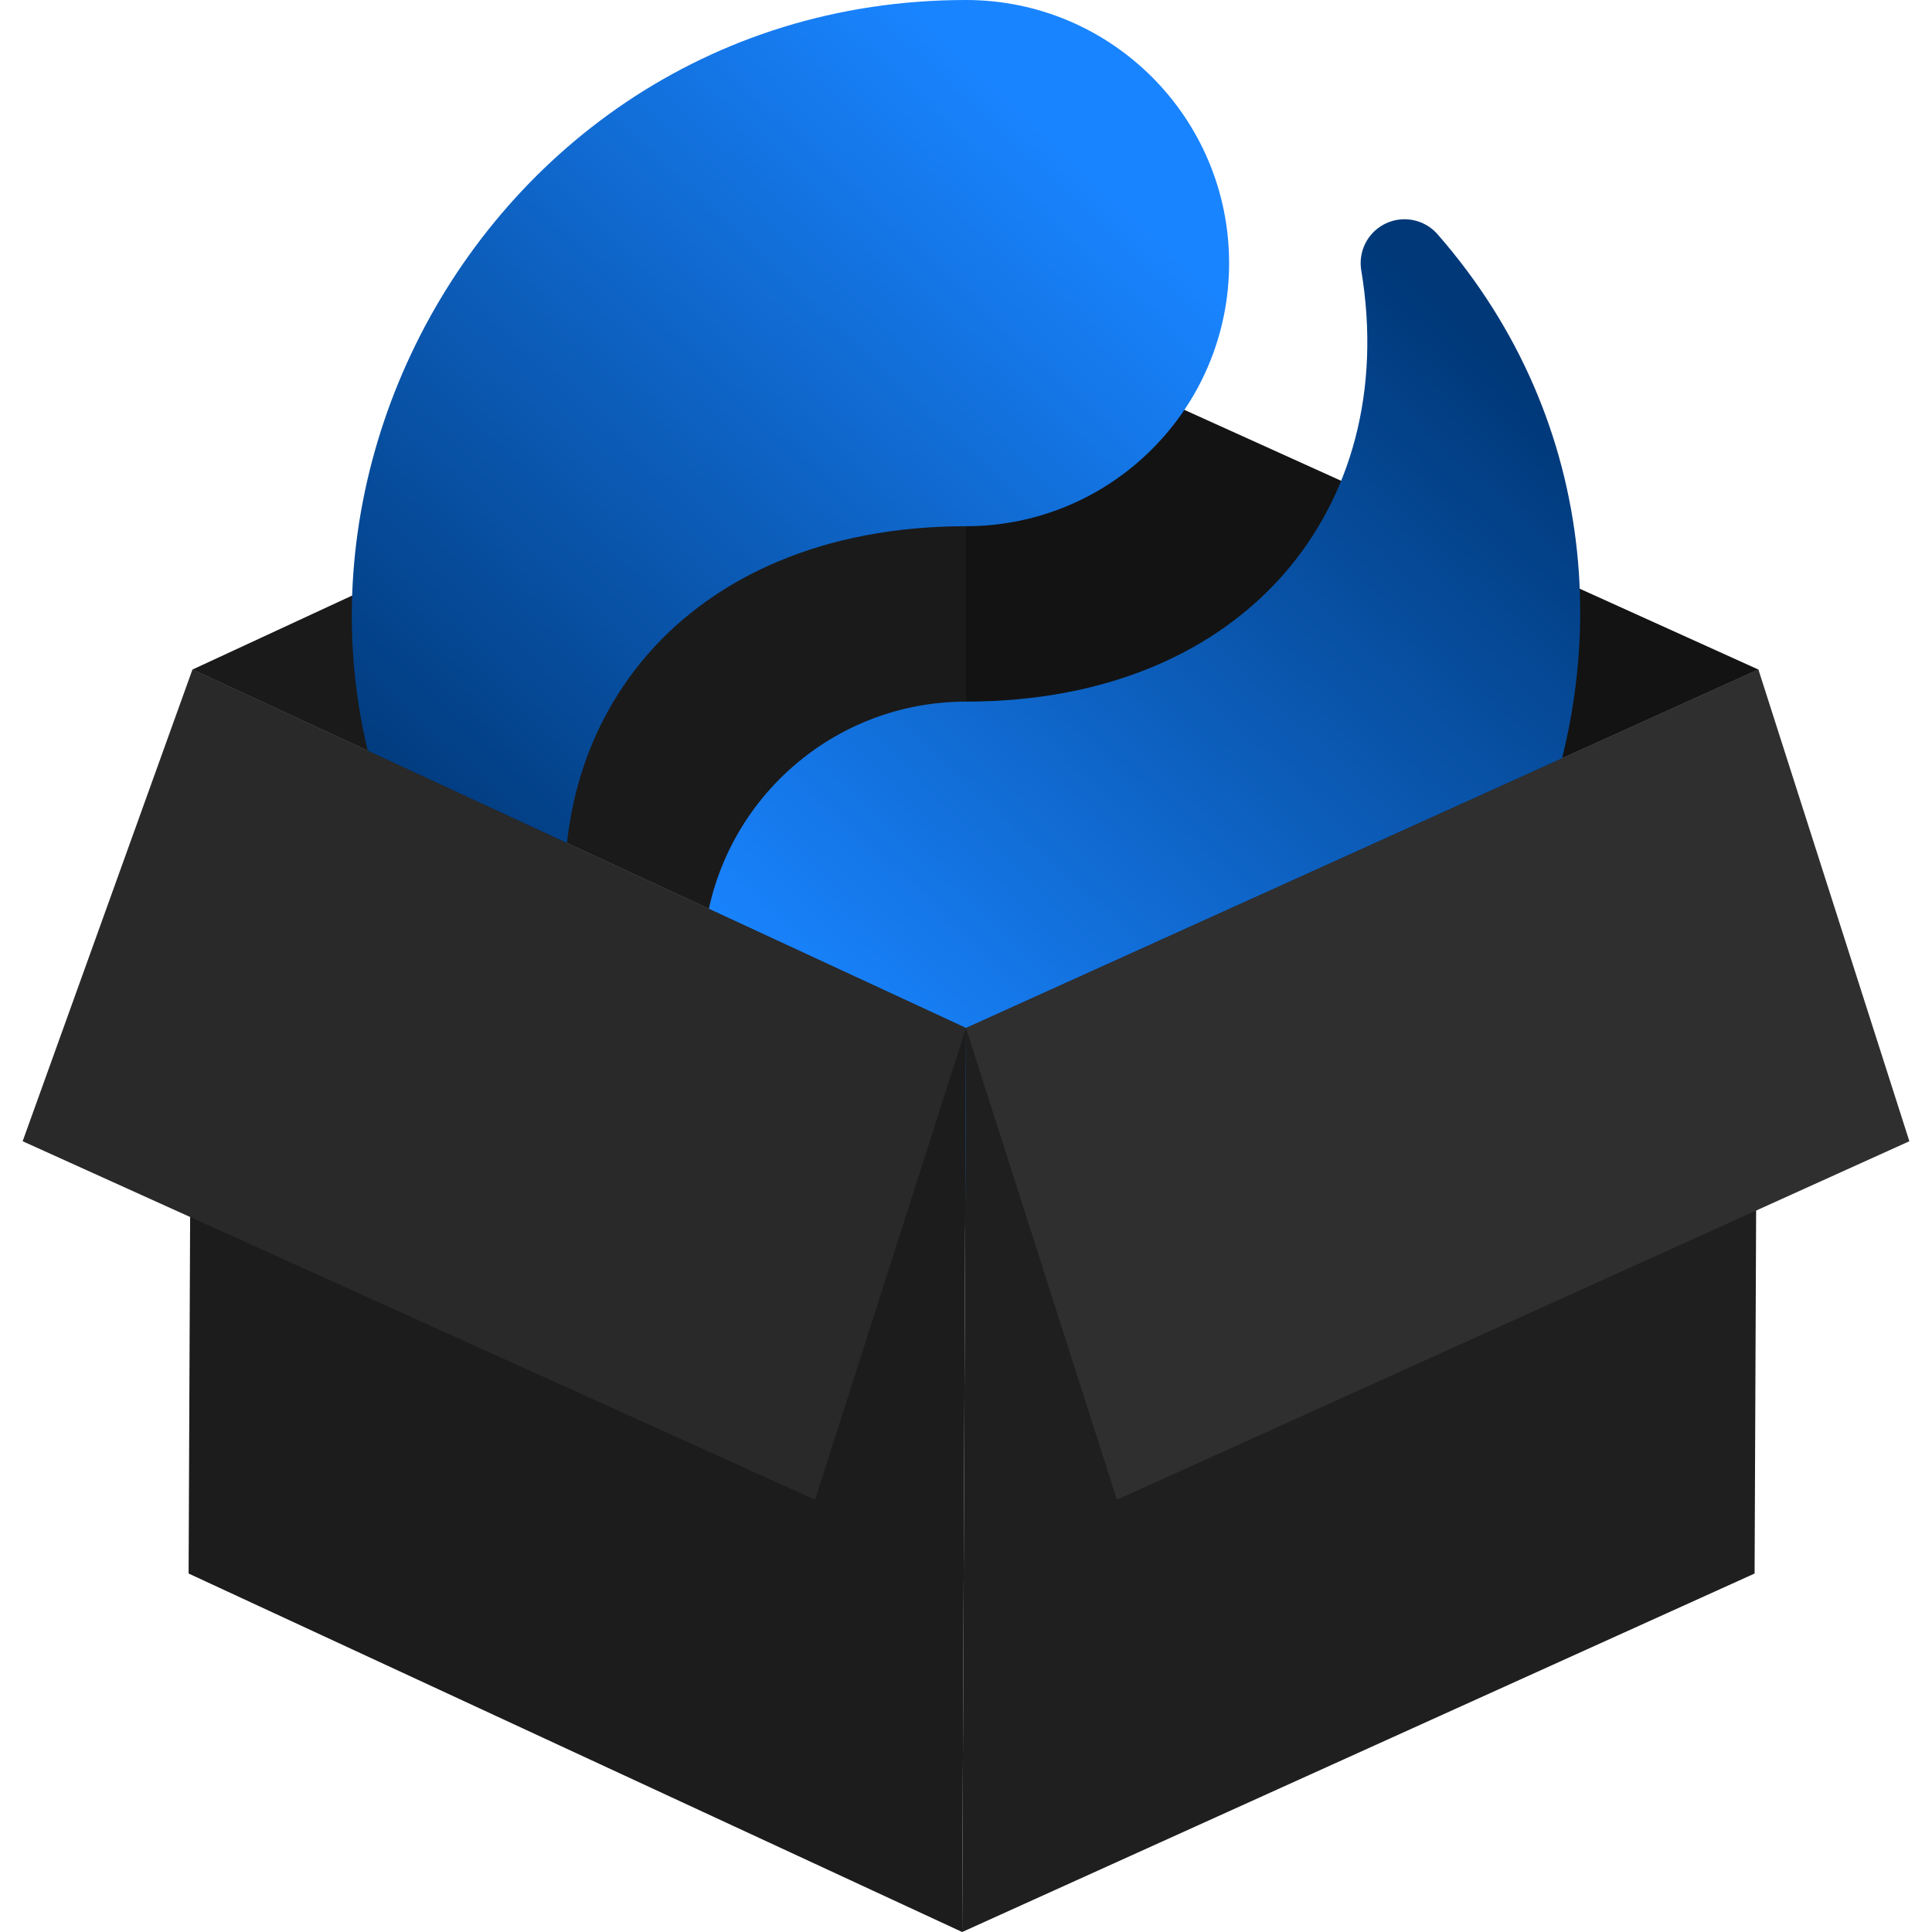
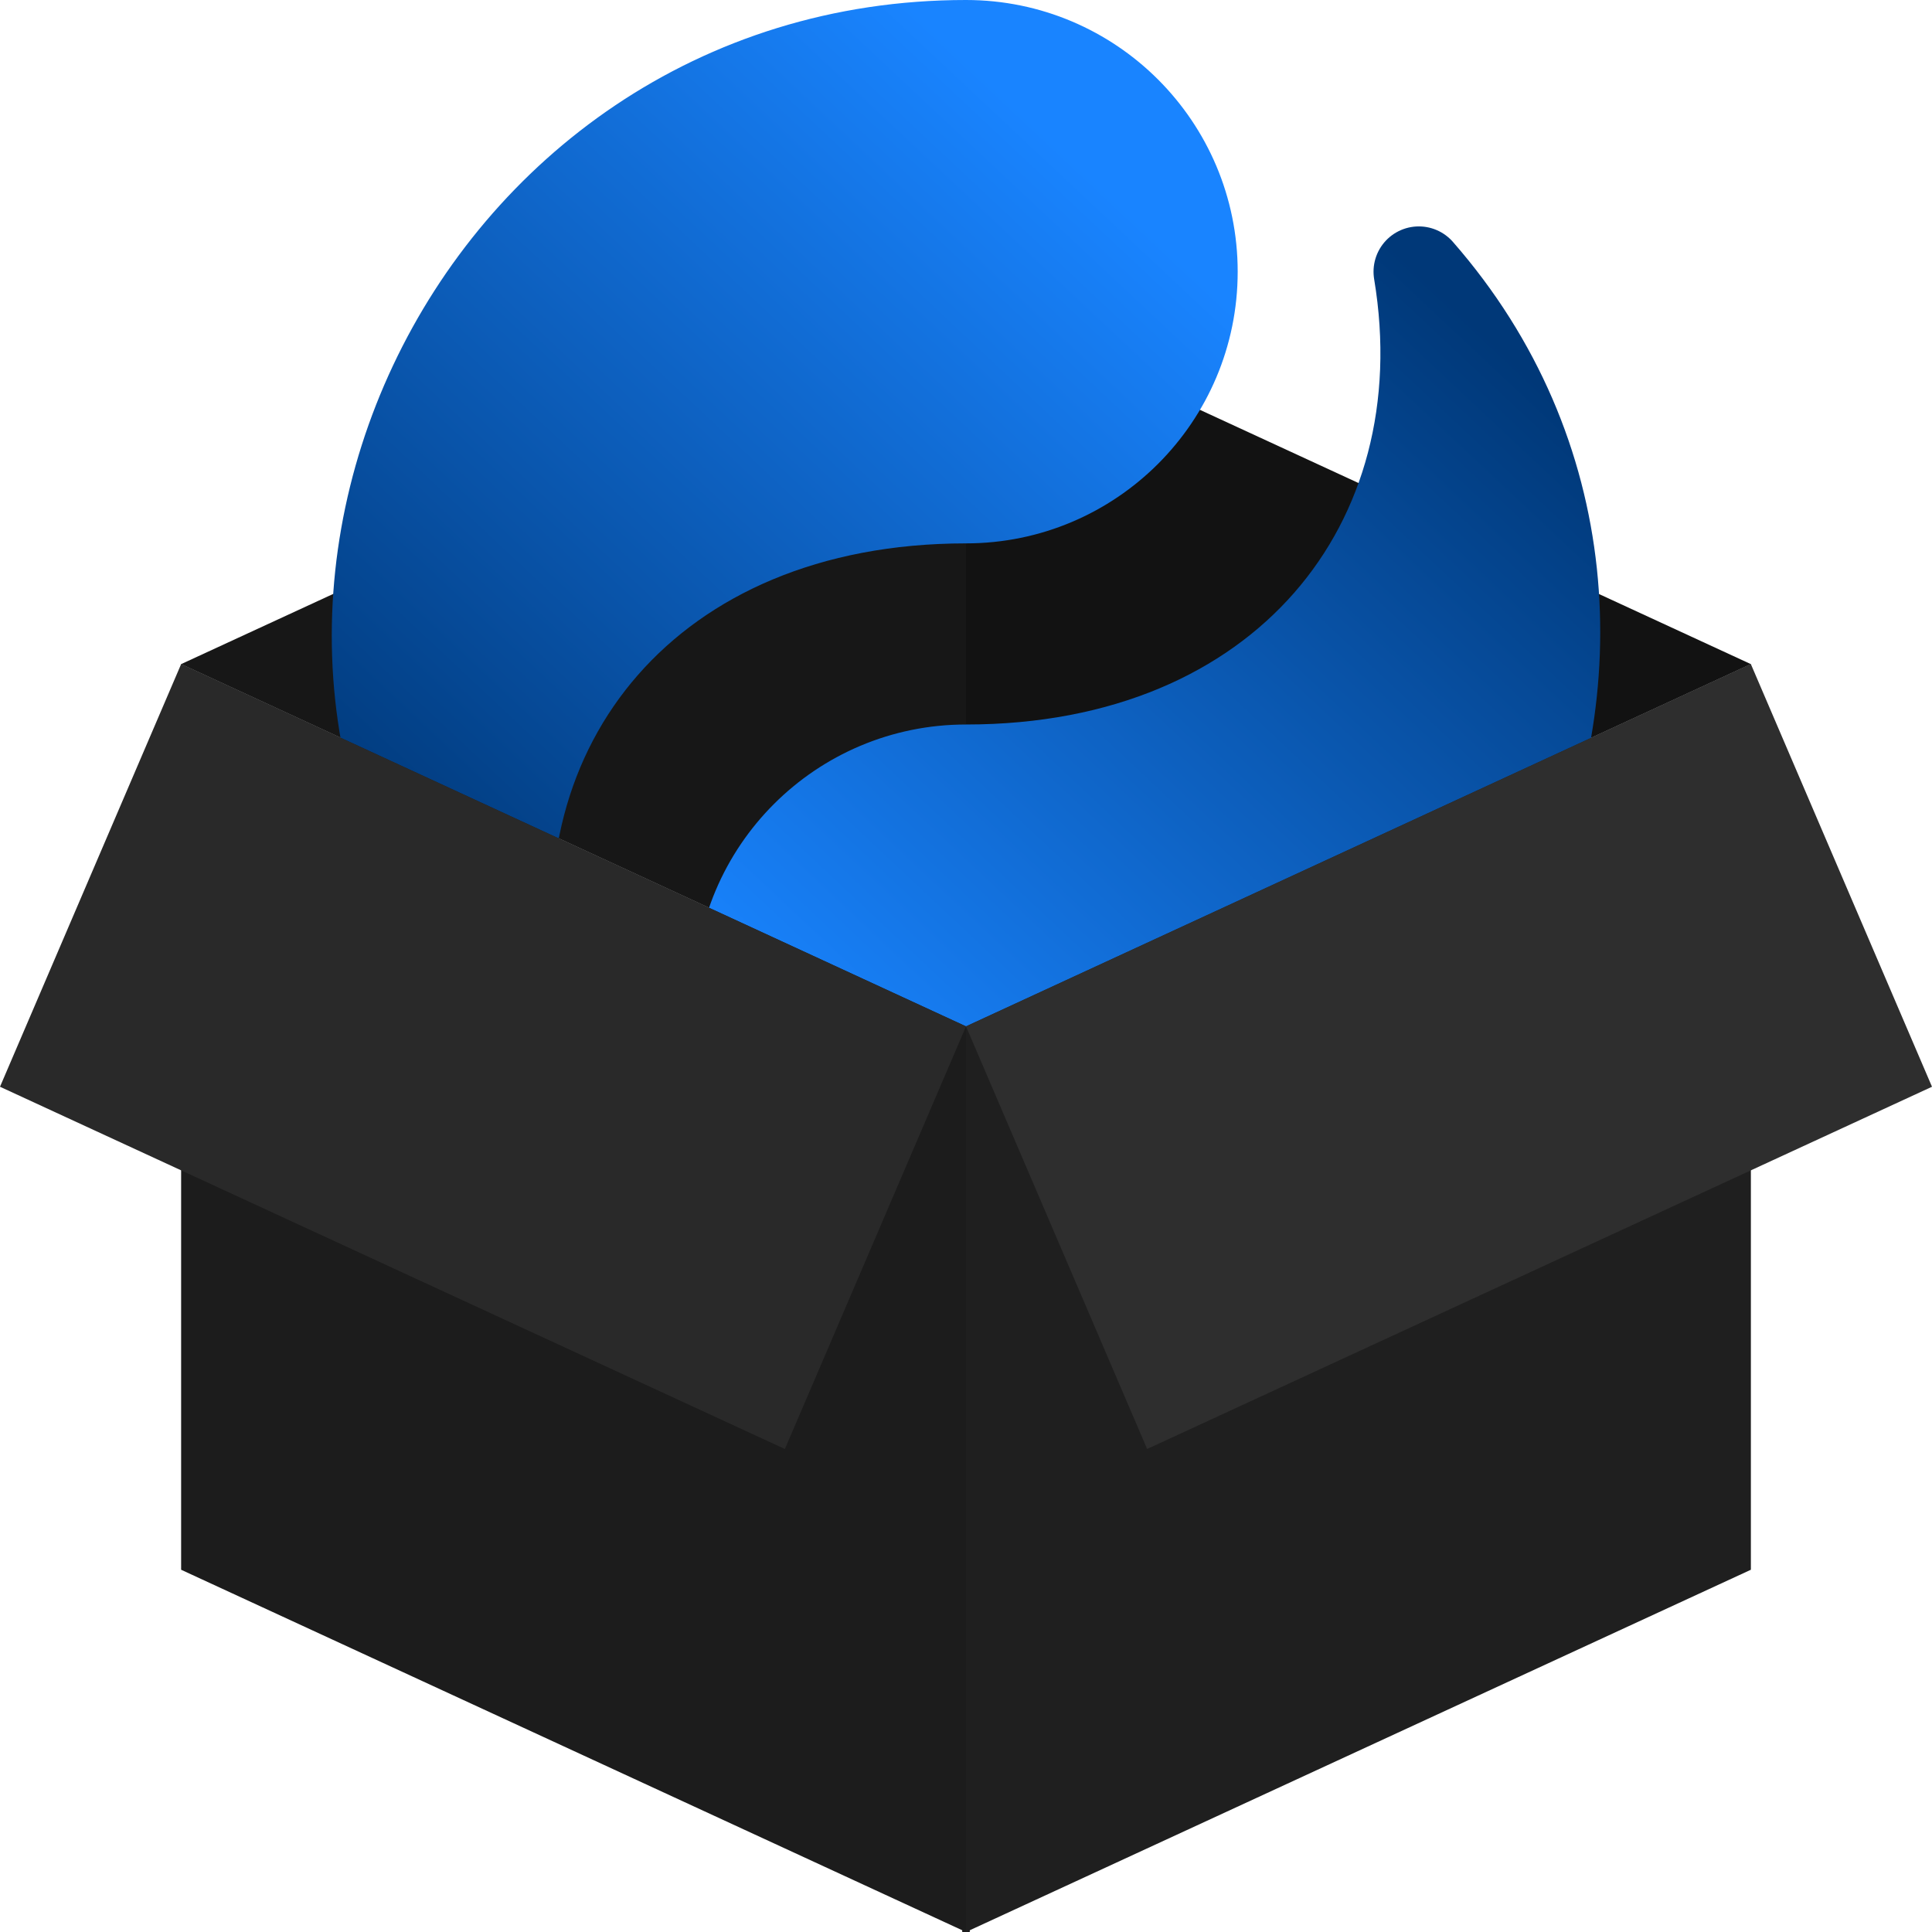
<svg xmlns="http://www.w3.org/2000/svg" width="128" height="128" version="1.1" viewBox="0 0 512 512">
  <defs>
    <linearGradient id="grad1" x1="6" x2="21" y1="24" y2="8" gradientUnits="userSpaceOnUse">
      <stop offset="0" stop-color="#003878" />
      <stop offset="1" stop-color="#1984ff" />
    </linearGradient>
    <linearGradient id="grad2" x1="26" x2="11" y1="8" y2="24" gradientUnits="userSpaceOnUse">
      <stop offset="0" stop-color="#003878" />
      <stop offset="1" stop-color="#1984ff" />
    </linearGradient>
  </defs>
  <g>
-     <path fill="#1a1a1a" d="m256 272.44v-190l-205 95z" />
-     <path fill="#131313" d="m256 272.44v-190l210 95z" />
+     <path stroke="#141414" stroke-width="2" d="m 256 272 v -192" />
+     <path fill="#121212" d="m 256 272 v -192 l 208 96 z" />
+     <path fill="#171717" d="m 256 272 v -192 l -208 96 z" />
  </g>
-   <g stroke-width="2" stroke-linejoin="round" transform="matrix(11.621,0,0,11.621,70.064,-23.242)">
+   <g stroke-width="2" stroke-linejoin="round" transform="matrix(12 0 0 12 64 -24)">
    <path fill="url(#grad1)" stroke="url(#grad1)" d="m16 13c-7 0-11 5-10 11-7-8-1-21 10-21m5 5a5 5 0 0 1-5 5 5 5 0 0 1-5-5 5 5 0 0 1 5-5 5 5 0 0 1 5 5z" />
    <path fill="url(#grad2)" stroke="url(#grad2)" d="m16 19c7 0 11-5 10-11 7 8 1 21-10 21m-5-5a5 5 0 0 1 5-5 5 5 0 0 1 5 5 5 5 0 0 1-5 5 5 5 0 0 1-5-5z" />
  </g>
  <g>
-     <path fill="#1f1f1f" d="m256 272.44-1.016 239.56 210-95 1.016-239.56z" />
-     <path fill="#1c1c1c" d="m256 272.44-1.016 239.56-205-95 1.016-239.56z" />
-     <path fill="#292929" d="m256 272.44-205-95-45 125 210 95z" />
-     <path fill="#2f2f2f" d="m256 272.44 40 125 210-95-40-125z" />
+     <path stroke="#1c1c1c" stroke-width="2" d="m 256 272 v 240" />
+     <path fill="#1f1f1f" d="m 256 272 v 240 l 208 -96 v -240 z" />
+     <path fill="#2e2e2e" d="m 256 272 48 112 208 -96 -48 -112 z" />
+     <path fill="#1c1c1c" d="m 256 272 v 240 l -208 -96 v -240 z" />
+     <path fill="#292929" d="m 256 272 -48 112 -208 -96 48 -112 z" />
  </g>
</svg>
